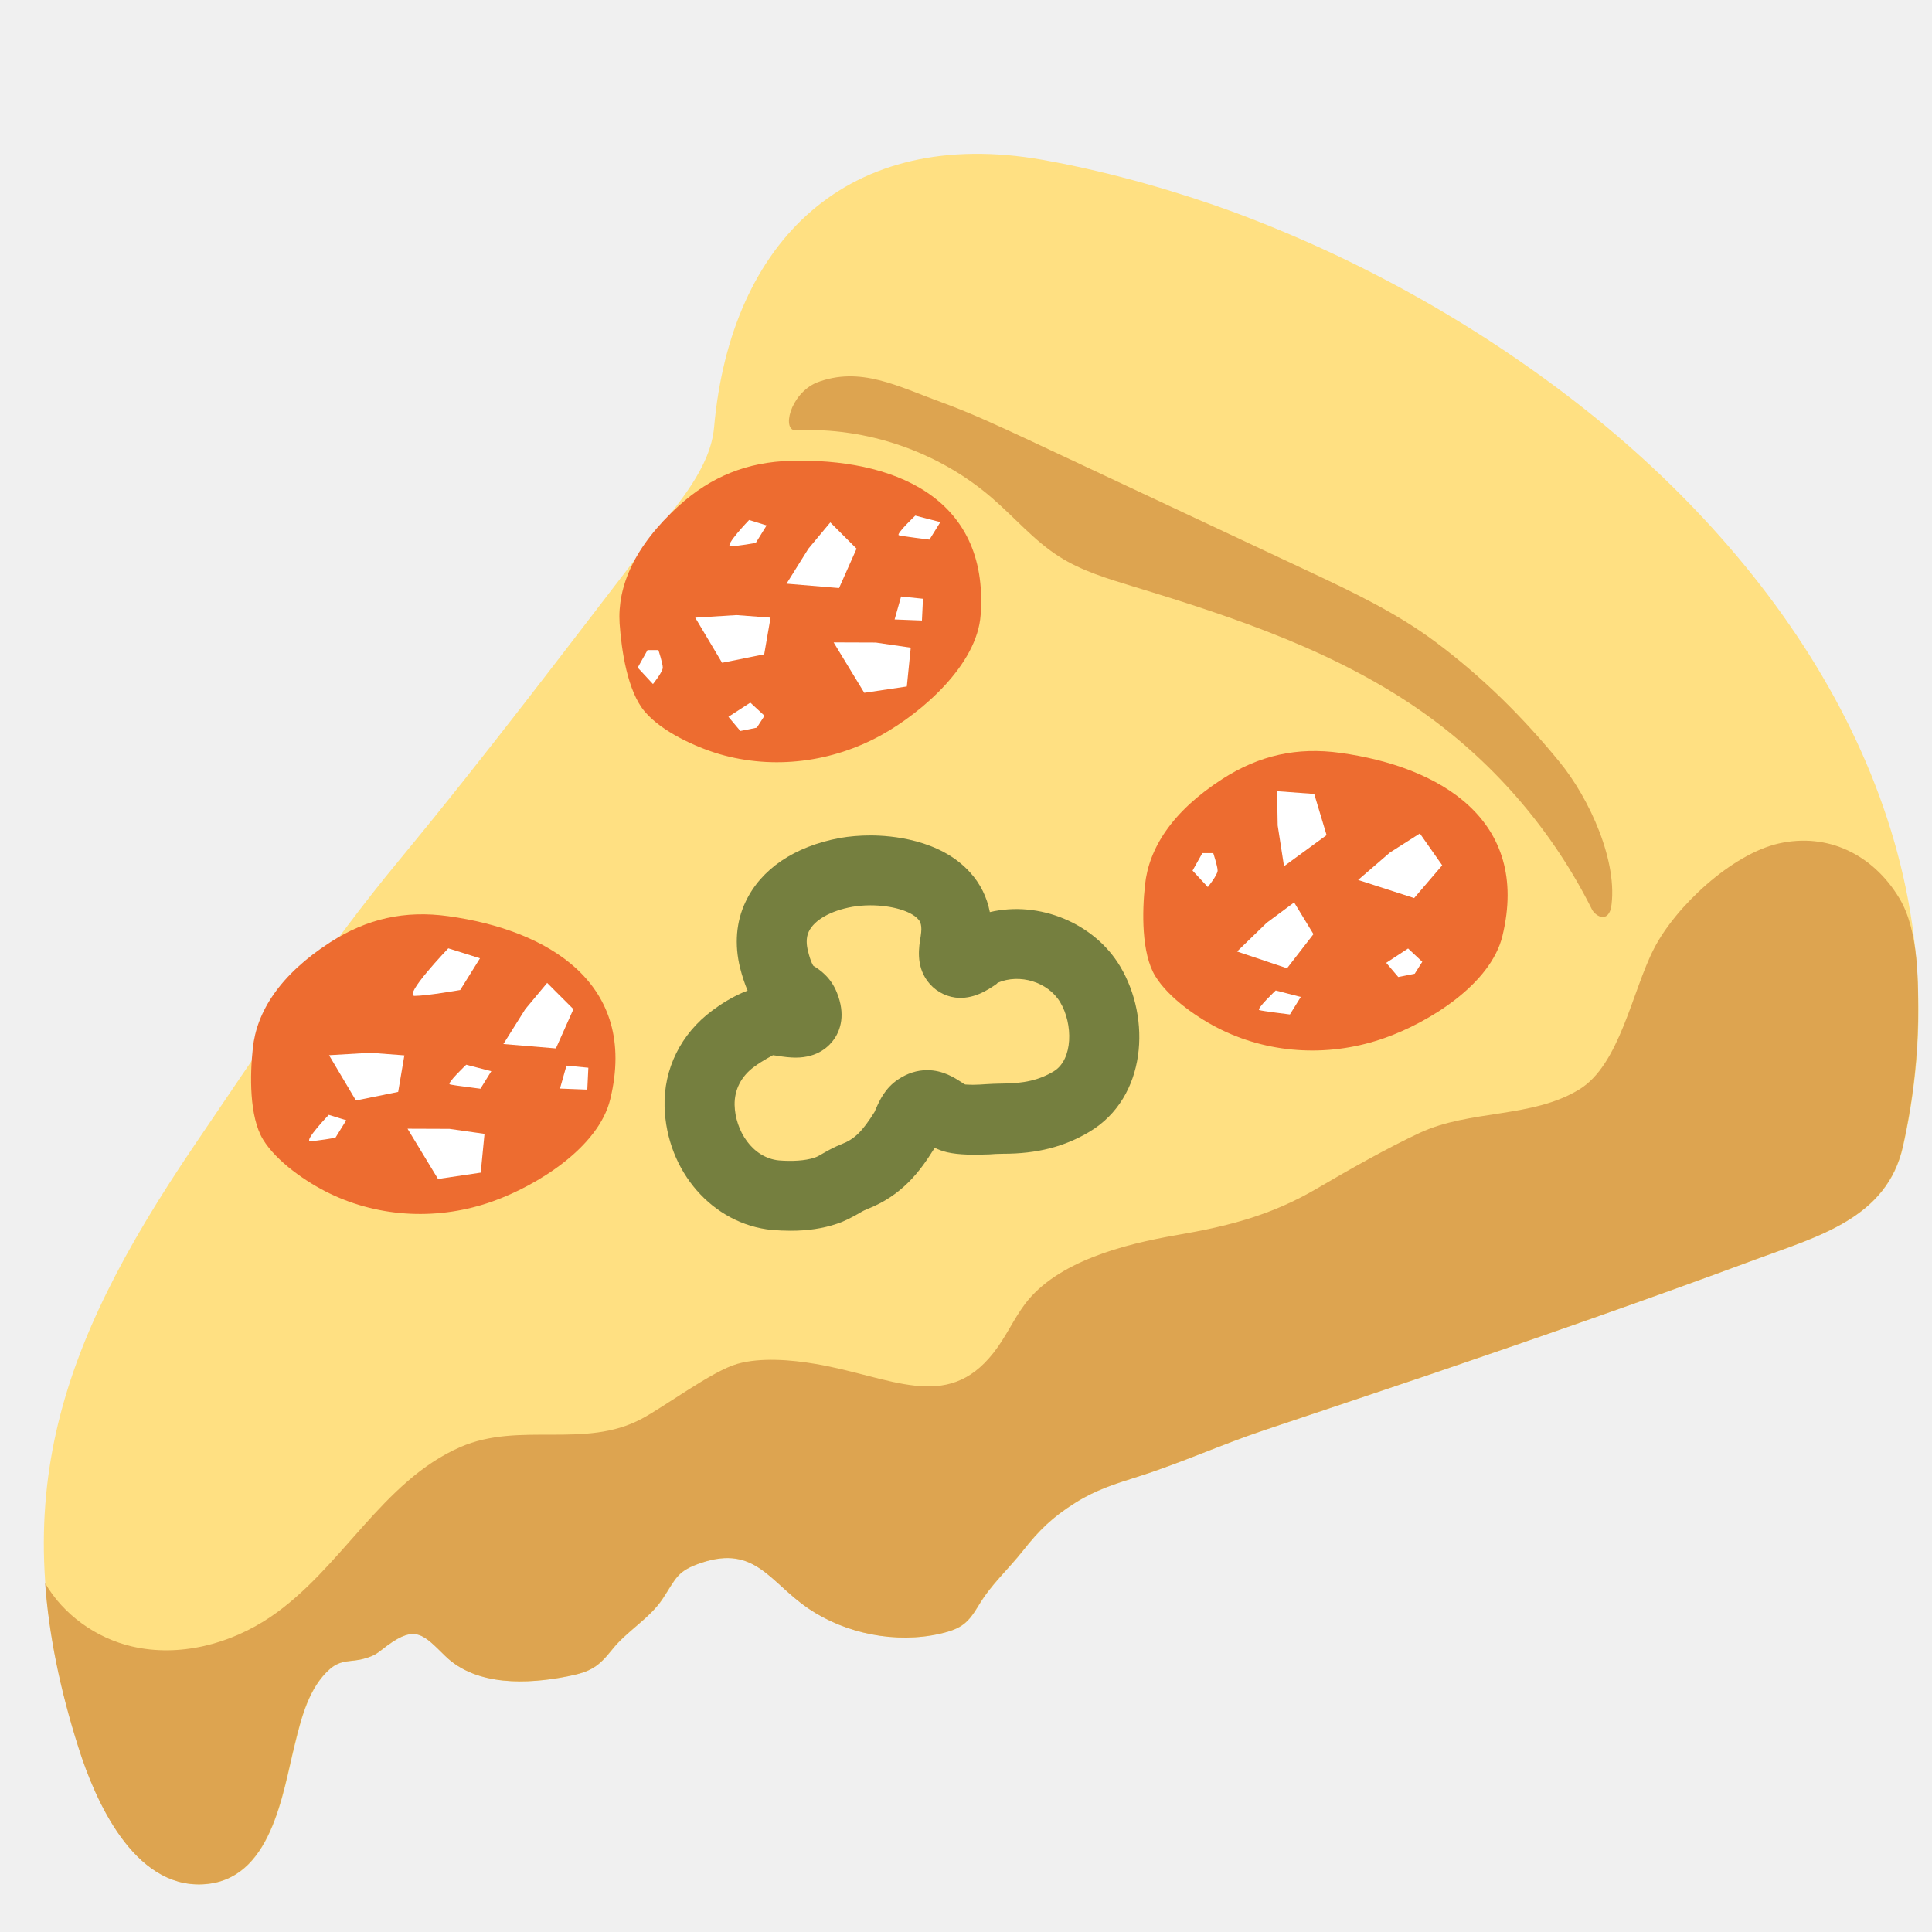
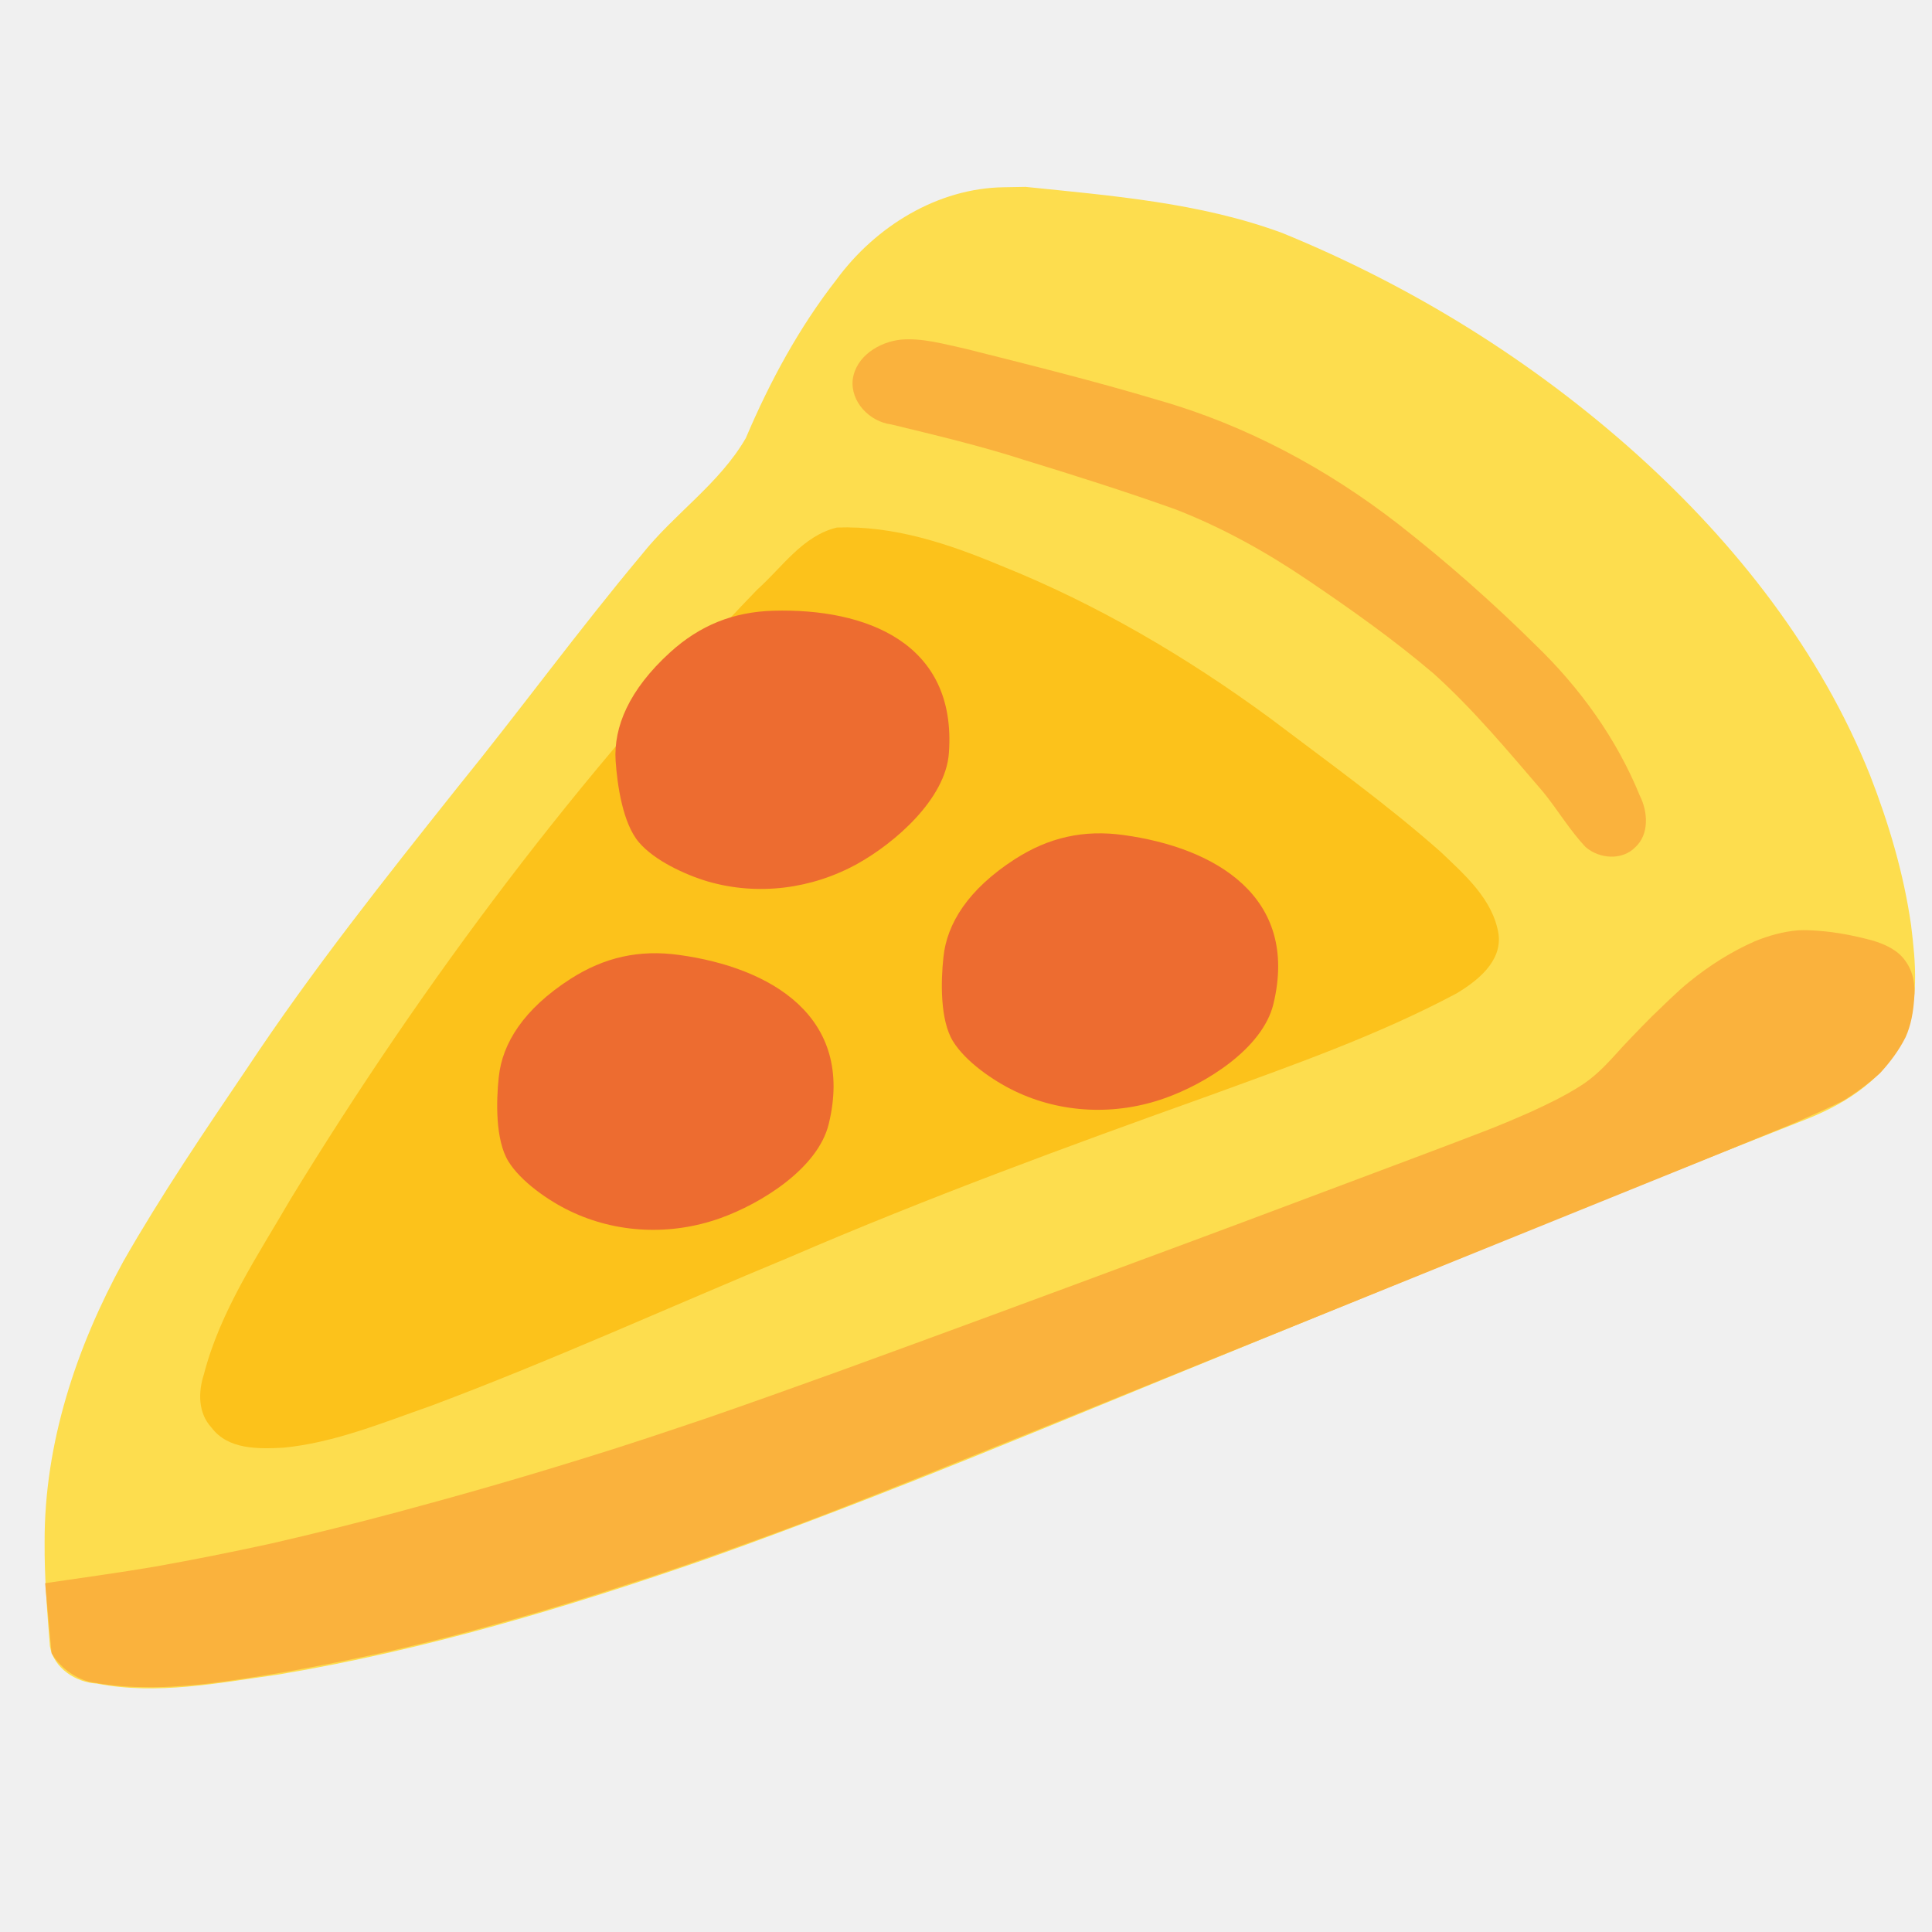
- <svg xmlns="http://www.w3.org/2000/svg" viewBox="0 0 128 128">
-   <path d="M69.08 10.59c-12.87-2.27-20.67 5.35-21.77 17.72-.24 2.68-2.38 5.04-4.01 7.15-5.47 7.11-11.08 14.55-16.82 21.49-4.98 6.01-9.25 12.53-13.63 18.97C3.74 89.38.14 99.8 5.22 115.79c1.11 3.52 3.65 9.27 8.22 9.05 4.57-.21 5.29-6.02 6.12-9.33.42-1.7.92-3.72 2.32-4.94.75-.65 1.38-.44 2.22-.67.85-.23.92-.4 1.59-.89 1.87-1.37 2.38-.71 3.82.7 2.07 2.03 5.5 1.87 8.12 1.35 1.53-.3 2.03-.63 2.94-1.77.98-1.24 2.48-2.05 3.35-3.37.9-1.36.93-1.84 2.59-2.39 3.54-1.17 4.51 1.29 7.04 3.02 2.48 1.7 5.85 2.36 8.78 1.68 1.42-.33 1.83-.72 2.53-1.88.83-1.39 1.91-2.33 2.91-3.59 1.1-1.4 1.98-2.25 3.49-3.2 1.37-.86 2.6-1.24 4.15-1.73 2.84-.9 5.58-2.15 8.4-3.09 3.67-1.23 7.34-2.46 11.01-3.7 7.22-2.46 14.42-4.97 21.56-7.62 4.08-1.51 8.65-2.71 9.71-7.47.36-1.61.63-3.24.8-4.88 1.87-17.84-8.7-33.67-22.34-44.31-6.9-5.38-14.68-9.7-22.9-12.74-3.15-1.15-7.73-2.57-12.57-3.43z" fill="#ffe082" />
-   <path d="M52.39 81.54c-.42 0-.82-.02-1.23-.05-3.94-.38-7-3.88-7.13-8.16-.07-2.51 1.08-4.84 3.16-6.38.52-.39 1.38-.96 2.34-1.32-.19-.45-.36-.96-.5-1.52-.38-1.54-.26-3.04.36-4.35 1.03-2.19 3.25-3.68 6.25-4.24.63-.11 1.32-.17 2.03-.17 1.32 0 4.61.24 6.6 2.45.68.75 1.12 1.64 1.31 2.63 3.27-.77 6.91.72 8.63 3.59 2.07 3.46 1.76 8.68-2.01 10.95-1.68 1.01-3.5 1.47-5.75 1.47-.37 0-.62.02-.89.04-1.02.04-2.02.04-2.81-.14a3.86 3.86 0 0 1-.83-.3c-.02.04-.04.07-.06.11-.91 1.45-2.09 3.06-4.44 3.97-.2.08-.39.19-.57.3-.45.25-.91.5-1.41.66-.91.31-1.93.46-3.05.46zm-1.18-11.63c-.04.03-.64.32-1.25.77-.86.63-1.31 1.53-1.29 2.53.04 1.68 1.16 3.49 2.93 3.67.84.07 1.73.03 2.36-.18.22-.07.41-.2.61-.31.38-.22.76-.42 1.17-.58.86-.33 1.38-.83 2.2-2.14.03-.06.06-.14.1-.23.22-.5.59-1.35 1.47-1.93.6-.4 1.24-.61 1.92-.61 1.05 0 1.82.51 2.27.8.08.05.16.12.25.15.03 0 .24.02.5.02.28 0 .58-.02.87-.04.35-.02.7-.04 1.02-.04 1.51 0 2.52-.24 3.47-.81 1.29-.78 1.29-3.14.43-4.58-.8-1.34-2.68-1.92-4.14-1.29l-.08.08c-.57.4-1.56 1.05-2.73.9a2.75 2.75 0 0 1-1.85-1.1c-.77-1.05-.56-2.25-.44-2.97l.03-.25c.06-.58-.12-.79-.21-.88-.49-.54-1.76-.91-3.16-.91-.43 0-.84.04-1.19.1-1.45.26-2.53.88-2.89 1.65-.2.42-.14.92-.05 1.27.18.75.35.98.36.99.4.24 1.15.74 1.56 1.78.58 1.45.23 2.46-.17 3.05-.32.47-1.07 1.25-2.56 1.25-.37 0-.81-.05-1.21-.12-.11-.01-.21-.03-.3-.04z" fill="#757f3f" />
-   <path d="M16.75 69.45c.25-2.4 1.77-4.86 5.14-7.03 2.43-1.56 4.94-2.12 7.81-1.72 6.54.9 12.61 4.41 10.73 12.13-.78 3.21-4.89 5.73-7.78 6.76-3.52 1.26-7.44 1.11-10.81-.52-1.52-.73-3.52-2.11-4.41-3.57-.93-1.53-.87-4.31-.68-6.05z" fill="#ed6c30" />
-   <path fill="#fff" d="M34.8 66.86l-1.45 2.31 3.48.29 1.16-2.6-1.74-1.74zM24.53 69.75l-2.73.16 1.78 3 2.8-.57.41-2.42zM29.78 74.79L27 74.78l2.02 3.33 2.83-.42.25-2.57zM37.53 70.6l-.43 1.52 1.81.07.07-1.45zM30.89 70.54s-1.3 1.23-1.09 1.3c.22.07 2.03.29 2.03.29l.72-1.16-1.66-.43zM21.78 73.86s-1.66 1.74-1.23 1.74c.43 0 1.67-.22 1.67-.22l.72-1.16-1.16-.36zM29.7 62.83s-3.02 3.15-2.23 3.15 3.02-.39 3.02-.39l1.31-2.1-2.1-.66z" />
-   <g>
-     <path d="M41.05 41.3c-.15-2.42.95-5.09 3.92-7.79 2.14-1.94 4.53-2.9 7.42-2.98 6.59-.18 13.16 2.28 12.58 10.21-.23 3.3-3.88 6.46-6.56 7.95-3.26 1.81-7.15 2.32-10.75 1.27-1.62-.48-3.82-1.5-4.93-2.8-1.17-1.36-1.56-4.12-1.68-5.86z" fill="#ed6c30" />
-     <path fill="#fff" d="M53.56 36.35l-1.45 2.32 3.48.29 1.16-2.61-1.74-1.74zM48.79 40.75l-2.73.17 1.78 2.99 2.79-.56.42-2.43zM58.02 42.57l-2.79-.01 2.03 3.34 2.82-.42.26-2.57zM48.26 47.49l1.45-.94.94.87-.51.79-1.09.22zM59.7 39.52l-.43 1.52 1.81.07.07-1.44zM60.64 34.16s-1.3 1.23-1.09 1.3c.22.07 2.03.29 2.03.29l.72-1.16-1.66-.43zM49.63 34.45s-1.67 1.74-1.23 1.74c.43 0 1.67-.22 1.67-.22l.72-1.16-1.16-.36zM42.9 43.07l-.65 1.16 1.01 1.09s.65-.8.65-1.09c0-.29-.29-1.16-.29-1.16h-.72z" />
+ <svg xmlns="http://www.w3.org/2000/svg" width="128" height="128" version="1.1" id="svg10" xml:space="preserve">
+   <defs id="defs10" />
+   <path id="path1" d="M 66.518 12.406 C 62.101 12.463 57.996 15.015 55.426 18.516 C 52.933 21.708 50.994 25.301 49.414 29.021 C 47.667 32.049 44.668 34.031 42.522 36.738 C 38.308 41.771 34.44 47.081 30.303 52.177 C 25.492 58.227 20.672 64.286 16.398 70.734 C 13.554 74.941 10.696 79.149 8.177 83.561 C 5.059 89.252 2.932 95.63 2.956 102.171 C 2.938 104.478 3.125 106.779 3.307 109.076 C 3.567 110.524 5.014 111.461 6.416 111.541 C 10.397 112.316 14.442 111.502 18.395 110.951 C 28.107 109.332 37.57 106.498 46.856 103.269 C 58.748 99.045 70.366 94.104 82.052 89.352 C 94.65 84.213 107.231 79.035 119.896 74.064 C 122.421 73.028 124.93 71.401 126.063 68.814 C 127.19 66.473 126.919 63.783 126.613 61.287 C 126.129 57.891 125.145 54.577 123.904 51.384 C 120.615 43.148 115.004 36.008 108.451 30.107 C 101.546 23.903 93.538 18.938 84.947 15.433 C 79.504 13.425 73.672 12.97 67.947 12.381 C 67.471 12.389 66.994 12.398 66.518 12.406 z " style="fill:#fddd4e;fill-opacity:1" />
+   <path id="path11" style="fill:#fcc21b;stroke:none;stroke-width:6;stroke-linecap:round" d="M 55.455 34.949 C 53.178 35.491 51.821 37.591 50.167 39.064 C 38.375 51.294 28.111 64.954 19.254 79.44 C 17.092 83.168 14.601 86.828 13.51 91.049 C 13.125 92.229 13.117 93.608 14.005 94.574 C 15.116 96.058 17.117 95.996 18.778 95.914 C 22.185 95.581 25.386 94.244 28.591 93.126 C 36.626 90.112 44.441 86.555 52.366 83.269 C 61.445 79.353 70.729 75.943 80.036 72.616 C 85.613 70.582 91.237 68.615 96.484 65.825 C 97.869 64.995 99.521 63.709 99.283 61.891 C 98.919 59.583 97.032 57.949 95.429 56.422 C 91.834 53.245 87.928 50.447 84.107 47.554 C 78.579 43.503 72.655 40.016 66.283 37.464 C 62.819 36.017 59.228 34.818 55.455 34.949 z " />
+   <path id="path9" style="fill:#fab23d" d="M 59.682 22.502 C 58.243 22.655 56.702 23.607 56.496 25.143 C 56.333 26.623 57.622 27.943 59.046 28.119 C 61.998 28.835 64.956 29.537 67.849 30.47 C 71.214 31.504 74.574 32.564 77.888 33.75 C 80.966 34.945 83.866 36.557 86.597 38.404 C 89.477 40.351 92.324 42.365 94.973 44.62 C 97.619 46.999 99.914 49.768 102.216 52.443 C 103.199 53.642 103.989 55.003 105.059 56.127 C 105.965 56.9 107.454 57.026 108.332 56.141 C 109.285 55.276 109.178 53.774 108.64 52.711 C 107.105 48.941 104.68 45.58 101.761 42.759 C 98.901 39.923 95.871 37.255 92.701 34.77 C 87.959 31.078 82.568 28.174 76.777 26.52 C 72.526 25.246 68.217 24.175 63.914 23.093 C 62.523 22.796 61.12 22.379 59.682 22.502 z " />
+   <path id="path10" style="fill:#fab23d" d="M 119.129 61.635 C 118.141 61.721 117.177 61.985 116.262 62.362 C 114.696 63.052 113.24 63.977 111.913 65.054 C 111.032 65.769 110.24 66.585 109.418 67.365 C 108.544 68.246 107.678 69.136 106.852 70.062 C 106.216 70.758 105.531 71.423 104.731 71.93 C 103.653 72.621 102.493 73.174 101.33 73.705 C 100.317 74.148 99.301 74.584 98.267 74.977 C 95.342 76.107 92.401 77.196 89.466 78.302 C 84.863 80.034 80.257 81.761 75.642 83.465 C 68.951 85.951 62.254 88.426 55.545 90.864 C 52.651 91.906 49.755 92.945 46.847 93.948 C 44.065 94.887 41.281 95.825 38.472 96.681 C 34.441 97.935 30.381 99.098 26.303 100.19 C 23.516 100.935 20.717 101.633 17.905 102.276 C 15.383 102.826 12.852 103.33 10.311 103.786 C 7.878 104.2 5.432 104.532 2.99 104.891 C 3.132 106.438 3.274 107.984 3.416 109.531 C 3.96 110.442 4.864 111.121 5.881 111.416 C 7.043 111.639 8.224 111.766 9.408 111.775 C 10.718 111.815 12.027 111.717 13.33 111.594 C 15.224 111.387 17.103 111.071 18.982 110.763 C 20.661 110.451 22.341 110.145 24.01 109.782 C 25.983 109.383 27.937 108.896 29.89 108.408 C 33.762 107.396 37.605 106.273 41.407 105.022 C 44.272 104.114 47.109 103.12 49.934 102.094 C 52.003 101.347 54.066 100.579 56.114 99.772 C 60.453 98.081 64.767 96.325 69.088 94.586 C 83.428 88.779 97.772 82.981 112.11 77.169 C 114.319 76.266 116.534 75.376 118.74 74.465 C 119.882 73.966 121.025 73.468 122.141 72.912 C 122.997 72.38 123.812 71.78 124.557 71.1 C 125.219 70.38 125.813 69.591 126.252 68.714 C 126.612 67.912 126.763 67.031 126.82 66.159 C 126.916 65.296 126.758 64.374 126.237 63.664 C 125.732 62.935 124.877 62.554 124.052 62.31 C 122.873 61.993 121.671 61.753 120.452 61.667 C 120.012 61.633 119.569 61.613 119.129 61.635 z " />
+   <path d="m 33.047,71.346 c 0.231,-2.215 1.634,-4.486 4.745,-6.489 2.243,-1.44 4.56,-1.957 7.209,-1.588 6.037,0.831 11.64,4.071 9.905,11.197 -0.72,2.963 -4.514,5.289 -7.182,6.24 -3.249,1.163 -6.868,1.025 -9.979,-0.48 -1.403,-0.674 -3.249,-1.948 -4.071,-3.296 -0.858,-1.412 -0.803,-3.979 -0.628,-5.585 z" fill="#ed6c30" id="path3" style="stroke-width:1" />
+   <g id="g6" transform="matrix(0.9231105,0,0,0.9231105,140.8579,12.27877)" style="stroke-width:1.083">
+     <path d="m -108.407,41.3 c -0.15,-2.42 0.95,-5.09 3.92,-7.79 2.14,-1.94 4.53,-2.9 7.42,-2.98 6.59,-0.18 13.16,2.28 12.58,10.21 -0.23,3.3 -3.88,6.46 -6.56,7.95 -3.26,1.81 -7.15,2.32 -10.75,1.27 -1.62,-0.48 -3.82,-1.5 -4.93,-2.8 -1.17,-1.36 -1.56,-4.12 -1.68,-5.86 z" fill="#ed6c30" id="path5" style="stroke-width:1.083" />
  </g>
-   <g>
-     <path d="M75.86 58.63c.25-2.4 1.77-4.86 5.14-7.03 2.43-1.56 4.94-2.12 7.8-1.72 6.54.9 12.61 4.41 10.74 12.13-.78 3.21-4.89 5.73-7.78 6.75-3.52 1.26-7.44 1.11-10.81-.52-1.52-.73-3.52-2.11-4.41-3.57-.93-1.52-.87-4.3-.68-6.04z" fill="#ed6c30" />
-     <path fill="#fff" d="M84.65 54.69l.42 2.7 2.82-2.06-.82-2.73-2.46-.18zM83.92 61.14l-1.96 1.9 3.31 1.11 1.75-2.26-1.28-2.1zM92.09 56.48l-2.11 1.82 3.71 1.2 1.86-2.17-1.48-2.11zM91.84 63.79l1.45-.95.94.88-.5.79-1.09.22zM84.52 65.62s-1.3 1.23-1.09 1.3c.22.07 2.03.29 2.03.29l.72-1.16-1.66-.43zM79.66 56.52l-.65 1.16 1.01 1.09s.65-.8.65-1.09c0-.29-.29-1.16-.29-1.16h-.72z" />
+   <g id="g8" transform="matrix(0.9231105,0,0,0.9231105,130.4443,9.280686)" style="stroke-width:1.083">
+     <path d="m -73.597,58.63 c 0.25,-2.4 1.77,-4.86 5.14,-7.03 2.43,-1.56 4.94,-2.12 7.8,-1.72 6.54,0.9 12.61,4.41 10.74,12.13 -0.78,3.21 -4.89,5.73 -7.78,6.75 -3.52,1.26 -7.44,1.11 -10.81,-0.52 -1.52,-0.73 -3.52,-2.11 -4.41,-3.57 -0.93,-1.52 -0.87,-4.3 -0.68,-6.04 z" fill="#ed6c30" id="path7" style="stroke-width:1.083" />
  </g>
-   <path d="M54.1 25.35c2.9-1.12 5.4.26 8.27 1.3 2.05.75 4.03 1.68 6 2.6 6.07 2.85 12.14 5.69 18.2 8.54 2.96 1.39 5.93 2.79 8.55 4.75 3.09 2.31 5.77 4.96 8.21 7.95 1.96 2.39 3.92 6.64 3.4 9.7-.29 1.02-1.09.42-1.26.06a35.44 35.44 0 0 0-10.98-12.9c-5.76-4.13-12.61-6.43-19.4-8.49-1.69-.52-3.42-1.03-4.91-1.98-1.67-1.06-2.96-2.6-4.46-3.89-3.54-3.06-8.28-4.7-12.96-4.48-.99.09-.45-2.39 1.34-3.16z" fill="#dda450" />
-   <path d="M125.83 59.5c-1.74-2.88-4.73-4.36-8.01-3.61-3.08.71-6.79 4.14-8.24 6.96-1.45 2.81-2.26 7.71-4.97 9.34-3.13 1.9-7.22 1.32-10.54 2.86-2.18 1.02-4.7 2.45-6.78 3.67-3.04 1.79-5.86 2.51-9.34 3.11-3.48.6-7.91 1.74-10.04 4.56-.77 1.03-1.29 2.23-2.09 3.24-3.12 3.98-6.82 1.57-11.81.73-1.59-.27-3.61-.44-5.16 0-1.64.46-4.83 2.84-6.34 3.64-3.78 2.02-8.08.16-12.01 1.87-5.19 2.26-7.88 8.07-12.57 11.25-2.67 1.81-6.05 2.69-9.19 1.96-2.37-.55-4.54-2.1-5.75-4.19.25 3.38.96 6.97 2.21 10.9 1.11 3.52 3.65 9.27 8.22 9.05 4.57-.21 5.29-6.02 6.12-9.33.42-1.7.92-3.72 2.32-4.94.75-.65 1.38-.44 2.22-.67.85-.23.92-.4 1.59-.89 1.87-1.37 2.38-.71 3.82.7 2.07 2.03 5.5 1.87 8.12 1.35 1.53-.3 2.03-.63 2.94-1.77.98-1.24 2.48-2.05 3.35-3.37.9-1.36.93-1.84 2.59-2.39 3.54-1.17 4.51 1.29 7.04 3.02 2.48 1.7 5.85 2.36 8.78 1.68 1.42-.33 1.83-.72 2.53-1.88.83-1.39 1.91-2.33 2.91-3.59 1.1-1.4 1.98-2.25 3.49-3.2 1.37-.86 2.6-1.24 4.15-1.73 2.84-.9 5.58-2.15 8.4-3.09 3.67-1.23 7.34-2.46 11.01-3.7 7.22-2.46 14.42-4.97 21.56-7.62 4.08-1.51 8.65-2.71 9.71-7.47.36-1.61.63-3.24.8-4.88.12-1.15.19-2.3.21-3.43.01-2.45.08-5.95-1.25-8.14z" fill="#dda450" />
</svg>
